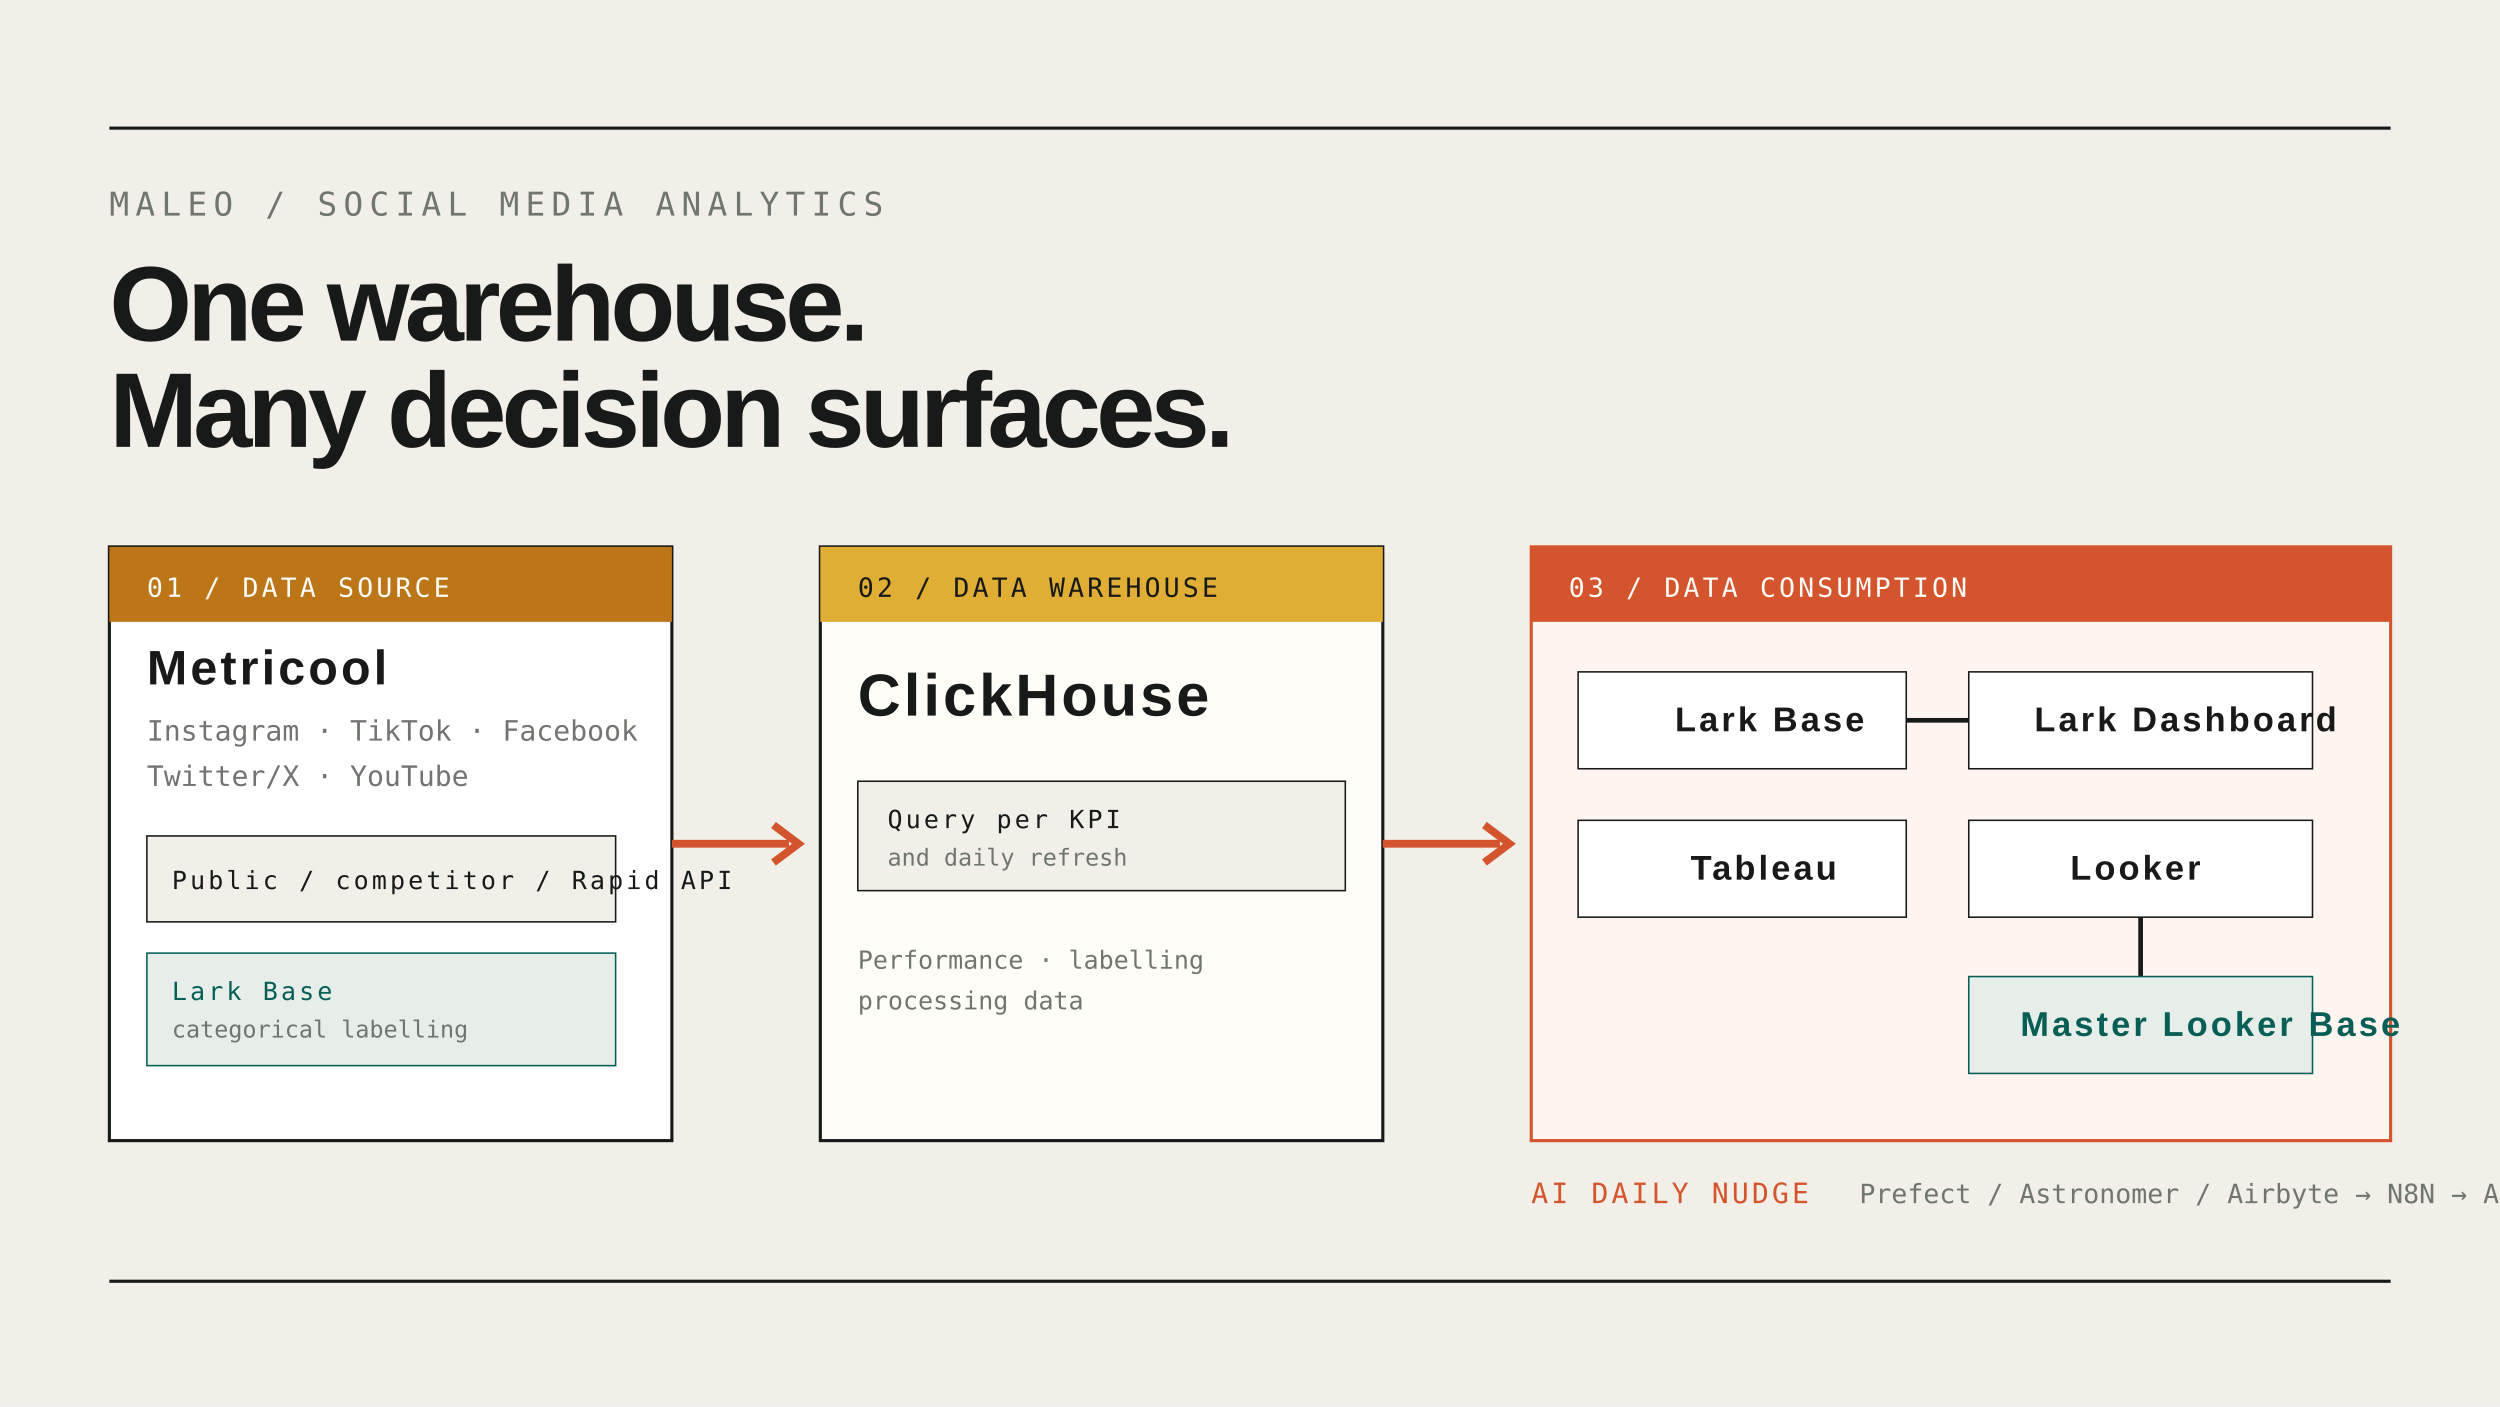
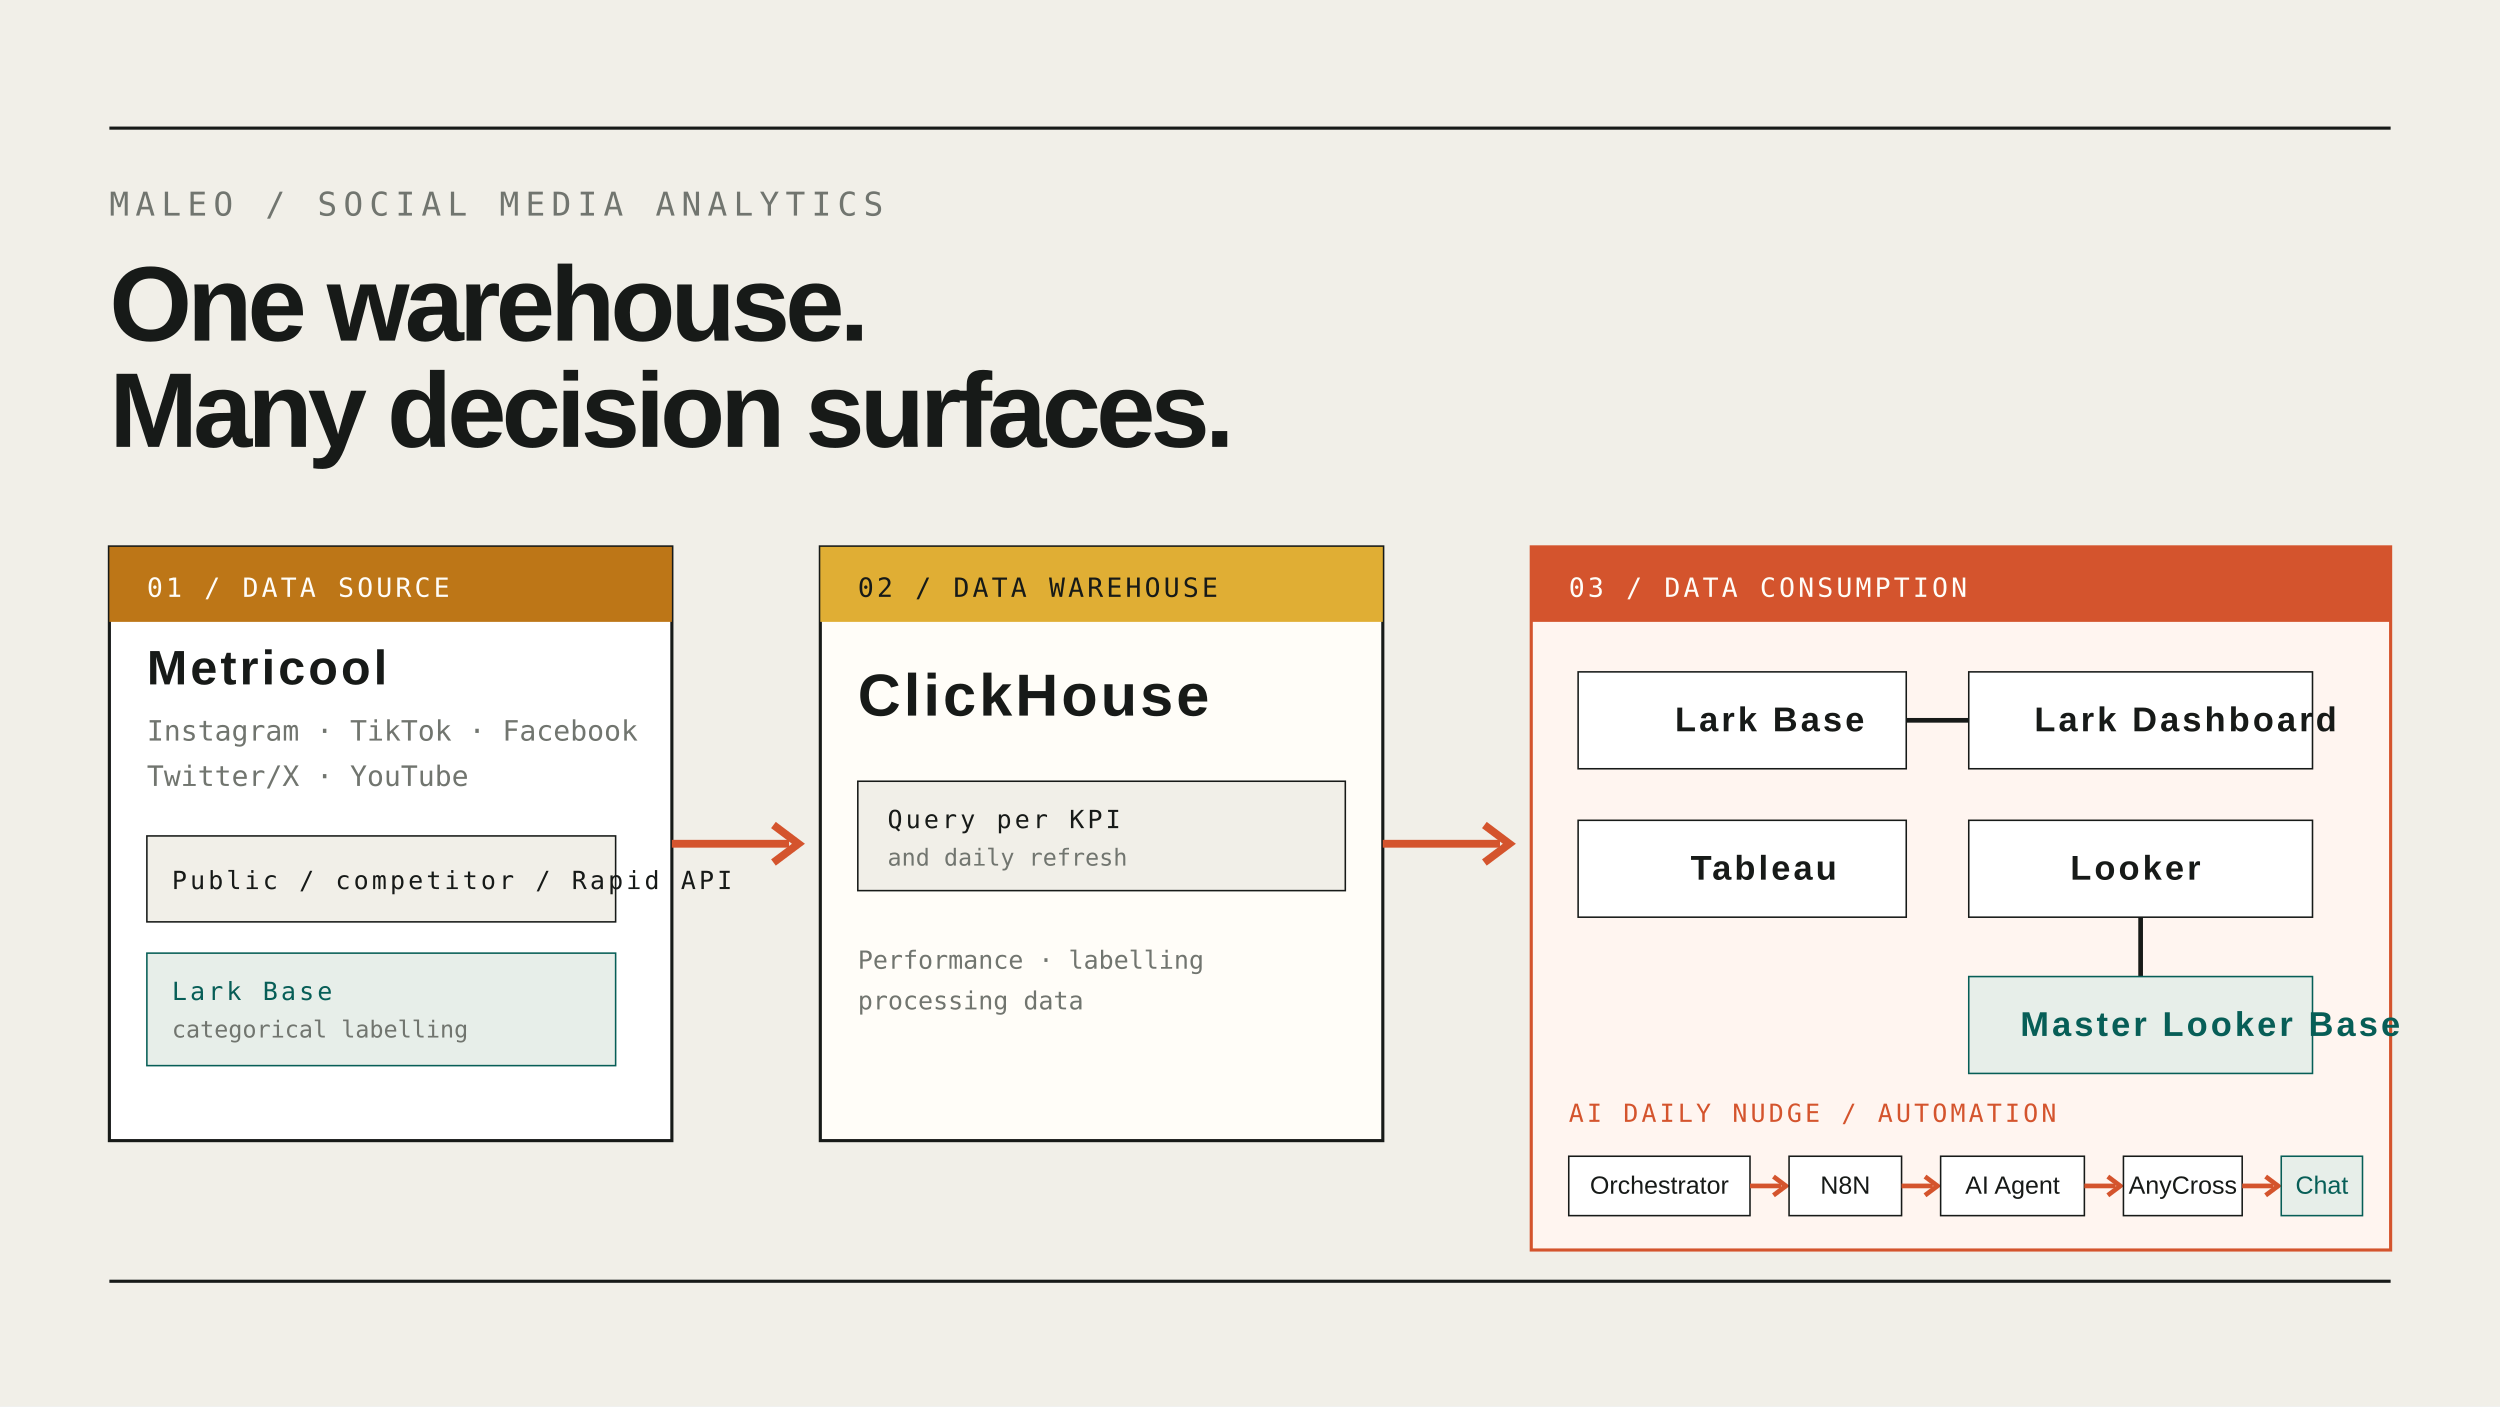
<svg xmlns="http://www.w3.org/2000/svg" viewBox="0 0 1600 900" role="img" aria-labelledby="title desc">
  <rect width="1600" height="900" fill="#f1efe8" />
  <path d="M70 82H1530M70 820H1530" stroke="#171a18" stroke-width="2" />
  <text x="70" y="138" fill="#71756f" font-family="ui-monospace, monospace" font-size="21" letter-spacing="4">MALEO / SOCIAL MEDIA ANALYTICS</text>
  <text x="70" y="218" fill="#171a18" font-family="Arial, sans-serif" font-size="68" font-weight="700" letter-spacing="-3">One warehouse.</text>
  <text x="70" y="286" fill="#171a18" font-family="Arial, sans-serif" font-size="68" font-weight="700" letter-spacing="-3">Many decision surfaces.</text>
  <g font-family="ui-monospace, monospace" font-size="17" letter-spacing="2">
    <rect x="70" y="350" width="360" height="380" fill="#fff" stroke="#171a18" stroke-width="2" />
    <rect x="70" y="350" width="360" height="48" fill="#bd7617" />
    <text x="94" y="382" fill="#fffdf8">01 / DATA SOURCE</text>
    <text x="94" y="438" fill="#171a18" font-family="Arial, sans-serif" font-size="31" font-weight="700">Metricool</text>
    <text x="94" y="474" fill="#71756f" font-size="18" letter-spacing="0">Instagram · TikTok · Facebook</text>
    <text x="94" y="503" fill="#71756f" font-size="18" letter-spacing="0">Twitter/X · YouTube</text>
    <rect x="94" y="535" width="300" height="55" fill="#f1efe8" stroke="#171a18" />
    <text x="110" y="569" fill="#171a18" font-size="16">Public / competitor / Rapid API</text>
    <rect x="94" y="610" width="300" height="72" fill="#e7eee9" stroke="#075e57" />
    <text x="110" y="640" fill="#075e57" font-size="16">Lark Base</text>
    <text x="110" y="664" fill="#71756f" font-size="15" letter-spacing="0">categorical labelling</text>
    <path d="M430 540H505" stroke="#d4542d" stroke-width="5" />
    <path d="m495 528 16 12-16 12" fill="none" stroke="#d4542d" stroke-width="5" />
    <rect x="525" y="350" width="360" height="380" fill="#fffdf8" stroke="#171a18" stroke-width="2" />
    <rect x="525" y="350" width="360" height="48" fill="#e0ae34" />
    <text x="549" y="382" fill="#171a18">02 / DATA WAREHOUSE</text>
    <text x="549" y="458" fill="#171a18" font-family="Arial, sans-serif" font-size="38" font-weight="700">ClickHouse</text>
    <rect x="549" y="500" width="312" height="70" fill="#f1efe8" stroke="#171a18" />
    <text x="568" y="530" fill="#171a18" font-size="16">Query per KPI</text>
    <text x="568" y="554" fill="#71756f" font-size="15" letter-spacing="0">and daily refresh</text>
    <text x="549" y="620" fill="#71756f" font-size="16" letter-spacing="0">Performance · labelling</text>
    <text x="549" y="646" fill="#71756f" font-size="16" letter-spacing="0">processing data</text>
    <path d="M885 540H960" stroke="#d4542d" stroke-width="5" />
    <path d="m950 528 16 12-16 12" fill="none" stroke="#d4542d" stroke-width="5" />
-     <rect x="980" y="350" width="550" height="380" fill="#fff5f0" stroke="#d4542d" stroke-width="2" />
+     <rect x="980" y="350" width="550" height="450" fill="#fff5f0" stroke="#d4542d" stroke-width="2" />
    <rect x="980" y="350" width="550" height="48" fill="#d4542d" />
    <text x="1004" y="382" fill="#fffdf8">03 / DATA CONSUMPTION</text>
    <g font-family="Arial, sans-serif" font-weight="700" font-size="22">
      <rect x="1010" y="430" width="210" height="62" fill="#fff" stroke="#171a18" />
      <text x="1072" y="468" fill="#171a18">Lark Base</text>
      <path d="M1220 461H1260" stroke="#171a18" stroke-width="3" />
      <rect x="1260" y="430" width="220" height="62" fill="#fff" stroke="#171a18" />
      <text x="1302" y="468" fill="#171a18">Lark Dashboard</text>
      <rect x="1010" y="525" width="210" height="62" fill="#fff" stroke="#171a18" />
      <text x="1082" y="563" fill="#171a18">Tableau</text>
      <rect x="1260" y="525" width="220" height="62" fill="#fff" stroke="#171a18" />
      <text x="1325" y="563" fill="#171a18">Looker</text>
      <path d="M1370 587V625" stroke="#171a18" stroke-width="3" />
      <rect x="1260" y="625" width="220" height="62" fill="#e7eee9" stroke="#075e57" />
      <text x="1293" y="663" fill="#075e57">Master Looker Base</text>
    </g>
  </g>
-   <text x="980" y="770" fill="#d4542d" font-family="ui-monospace, monospace" font-size="18" letter-spacing="2">AI DAILY NUDGE</text>
-   <text x="1190" y="770" fill="#71756f" font-family="ui-monospace, monospace" font-size="17">Prefect / Astronomer / Airbyte → N8N → AI Agent → AnyCross → Chat card → Lark Chat</text>
+   <text x="1004" y="718" fill="#d4542d" font-family="ui-monospace, monospace" font-size="16" letter-spacing="2">AI DAILY NUDGE / AUTOMATION</text>
+   <g font-family="Arial, sans-serif" font-size="16" text-anchor="middle">
+     <rect x="1004" y="740" width="116" height="38" fill="#fff" stroke="#171a18" />
+     <text x="1062" y="764" fill="#171a18">Orchestrator</text>
+     <path d="M1120 759H1140" stroke="#d4542d" stroke-width="3" />
+     <path d="m1135 753 8 6-8 6" fill="none" stroke="#d4542d" stroke-width="3" />
+     <rect x="1145" y="740" width="72" height="38" fill="#fff" stroke="#171a18" />
+     <text x="1181" y="764" fill="#171a18">N8N</text>
+     <path d="M1217 759H1237" stroke="#d4542d" stroke-width="3" />
+     <path d="m1232 753 8 6-8 6" fill="none" stroke="#d4542d" stroke-width="3" />
+     <rect x="1242" y="740" width="92" height="38" fill="#fff" stroke="#171a18" />
+     <text x="1288" y="764" fill="#171a18">AI Agent</text>
+     <path d="M1334 759H1354" stroke="#d4542d" stroke-width="3" />
+     <path d="m1349 753 8 6-8 6" fill="none" stroke="#d4542d" stroke-width="3" />
+     <rect x="1359" y="740" width="76" height="38" fill="#fff" stroke="#171a18" />
+     <text x="1397" y="764" fill="#171a18">AnyCross</text>
+     <path d="M1435 759H1455" stroke="#d4542d" stroke-width="3" />
+     <path d="m1450 753 8 6-8 6" fill="none" stroke="#d4542d" stroke-width="3" />
+     <rect x="1460" y="740" width="52" height="38" fill="#e7eee9" stroke="#075e57" />
+     <text x="1486" y="764" fill="#075e57">Chat</text>
+   </g>
</svg>
